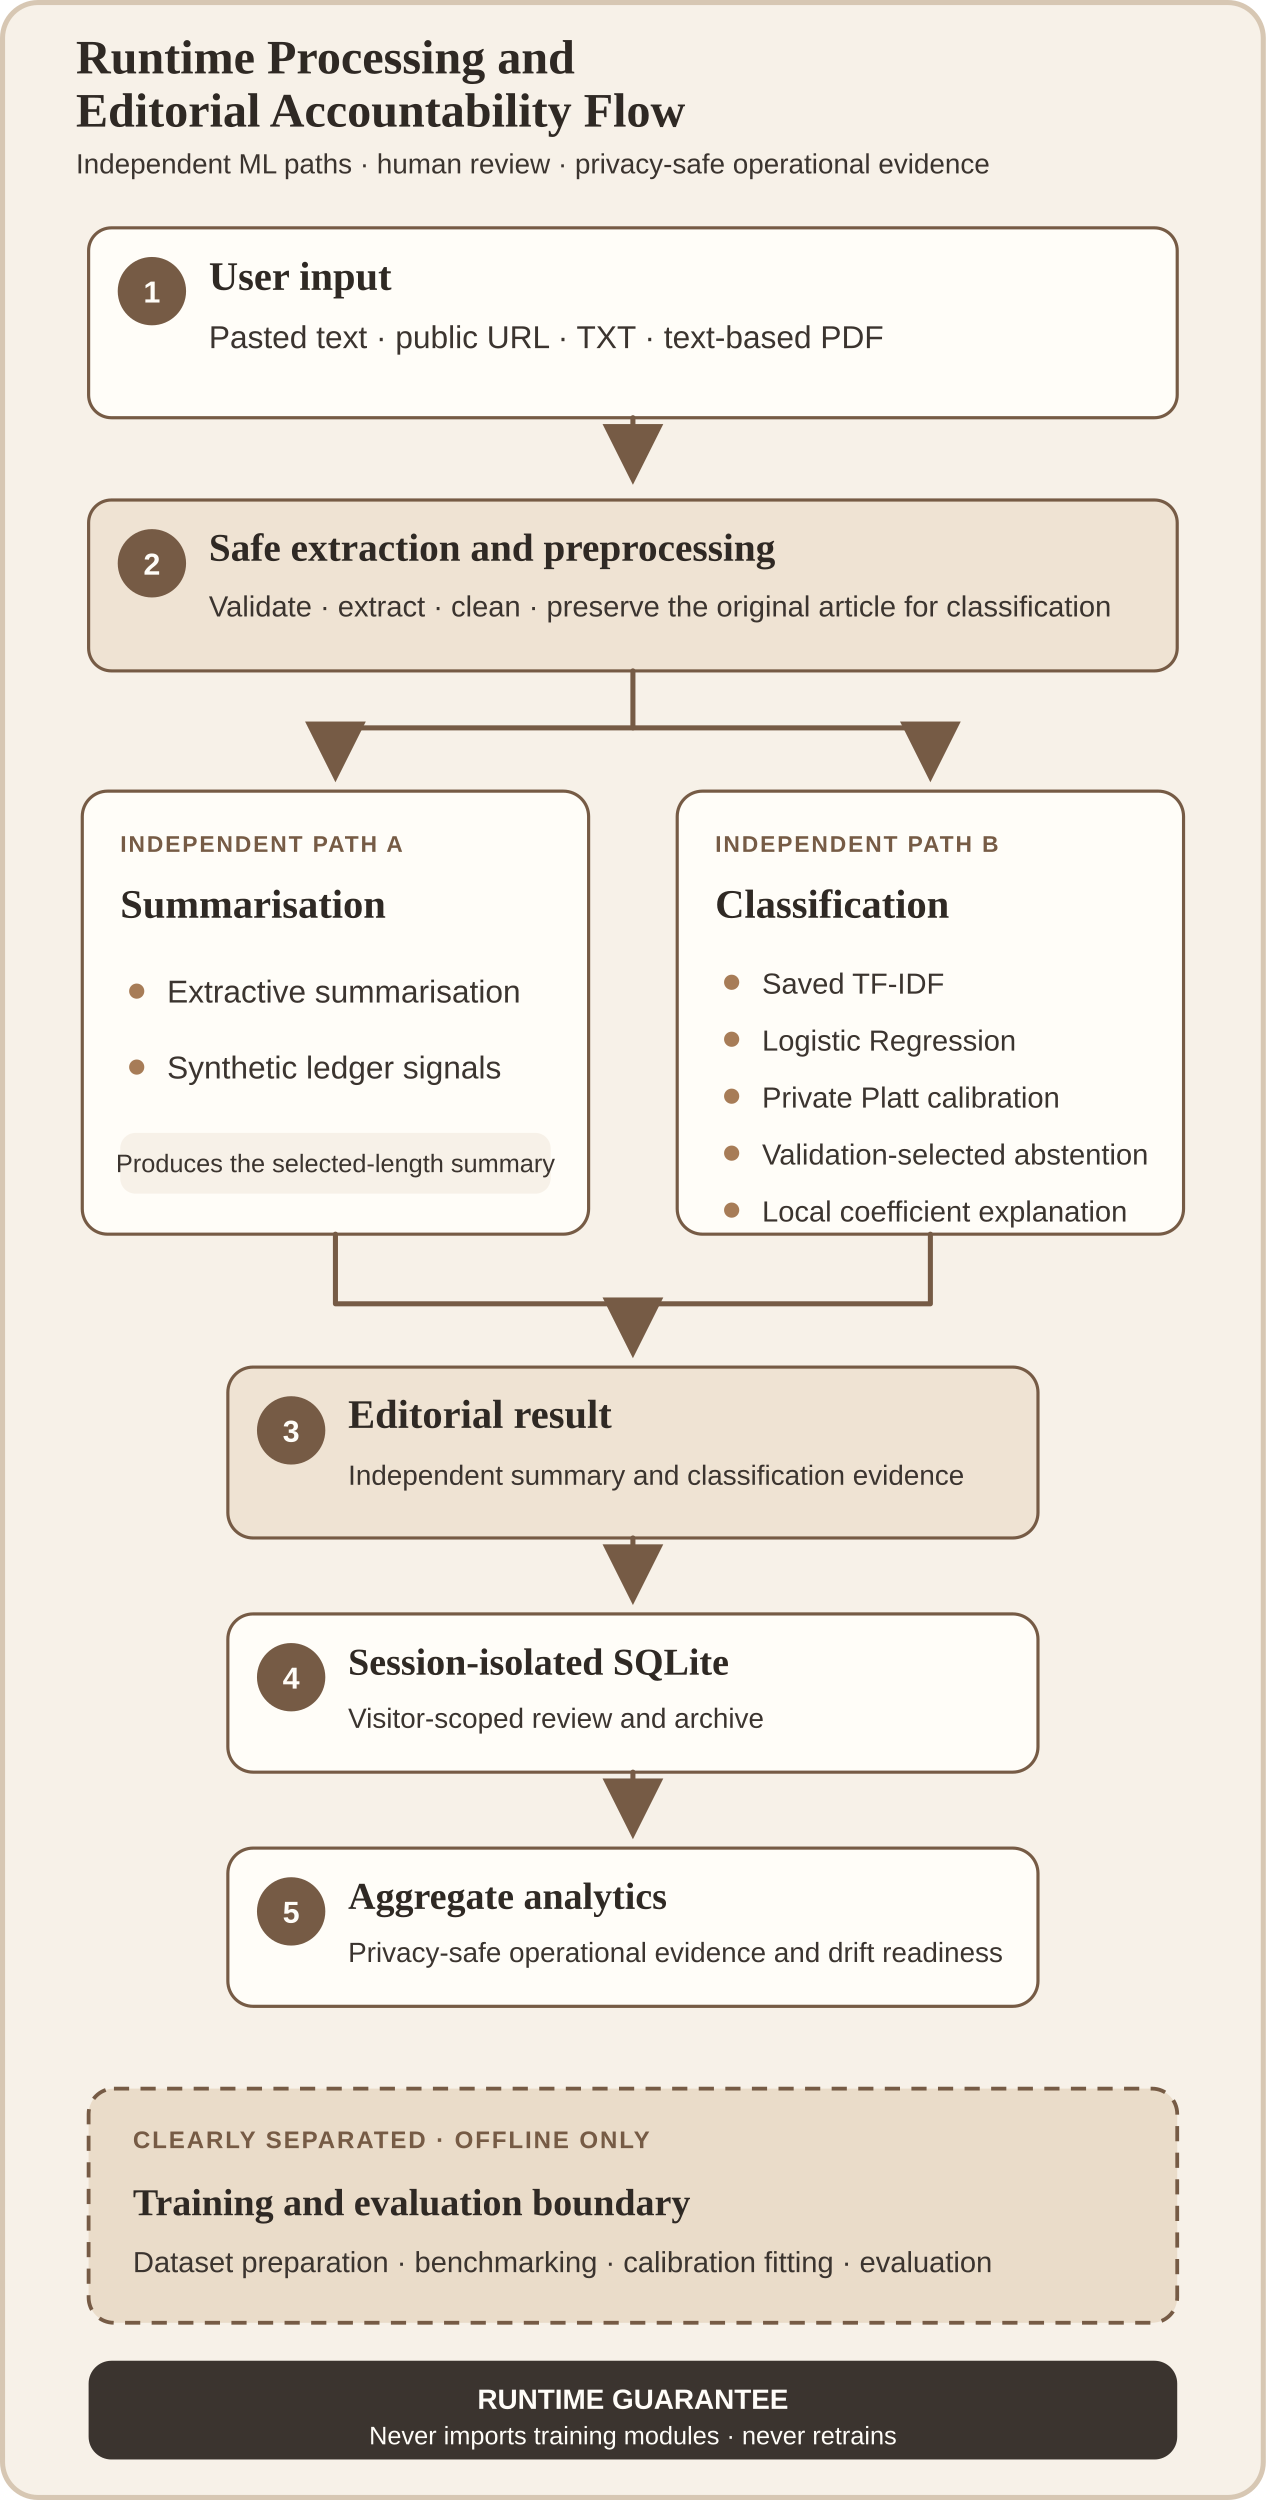
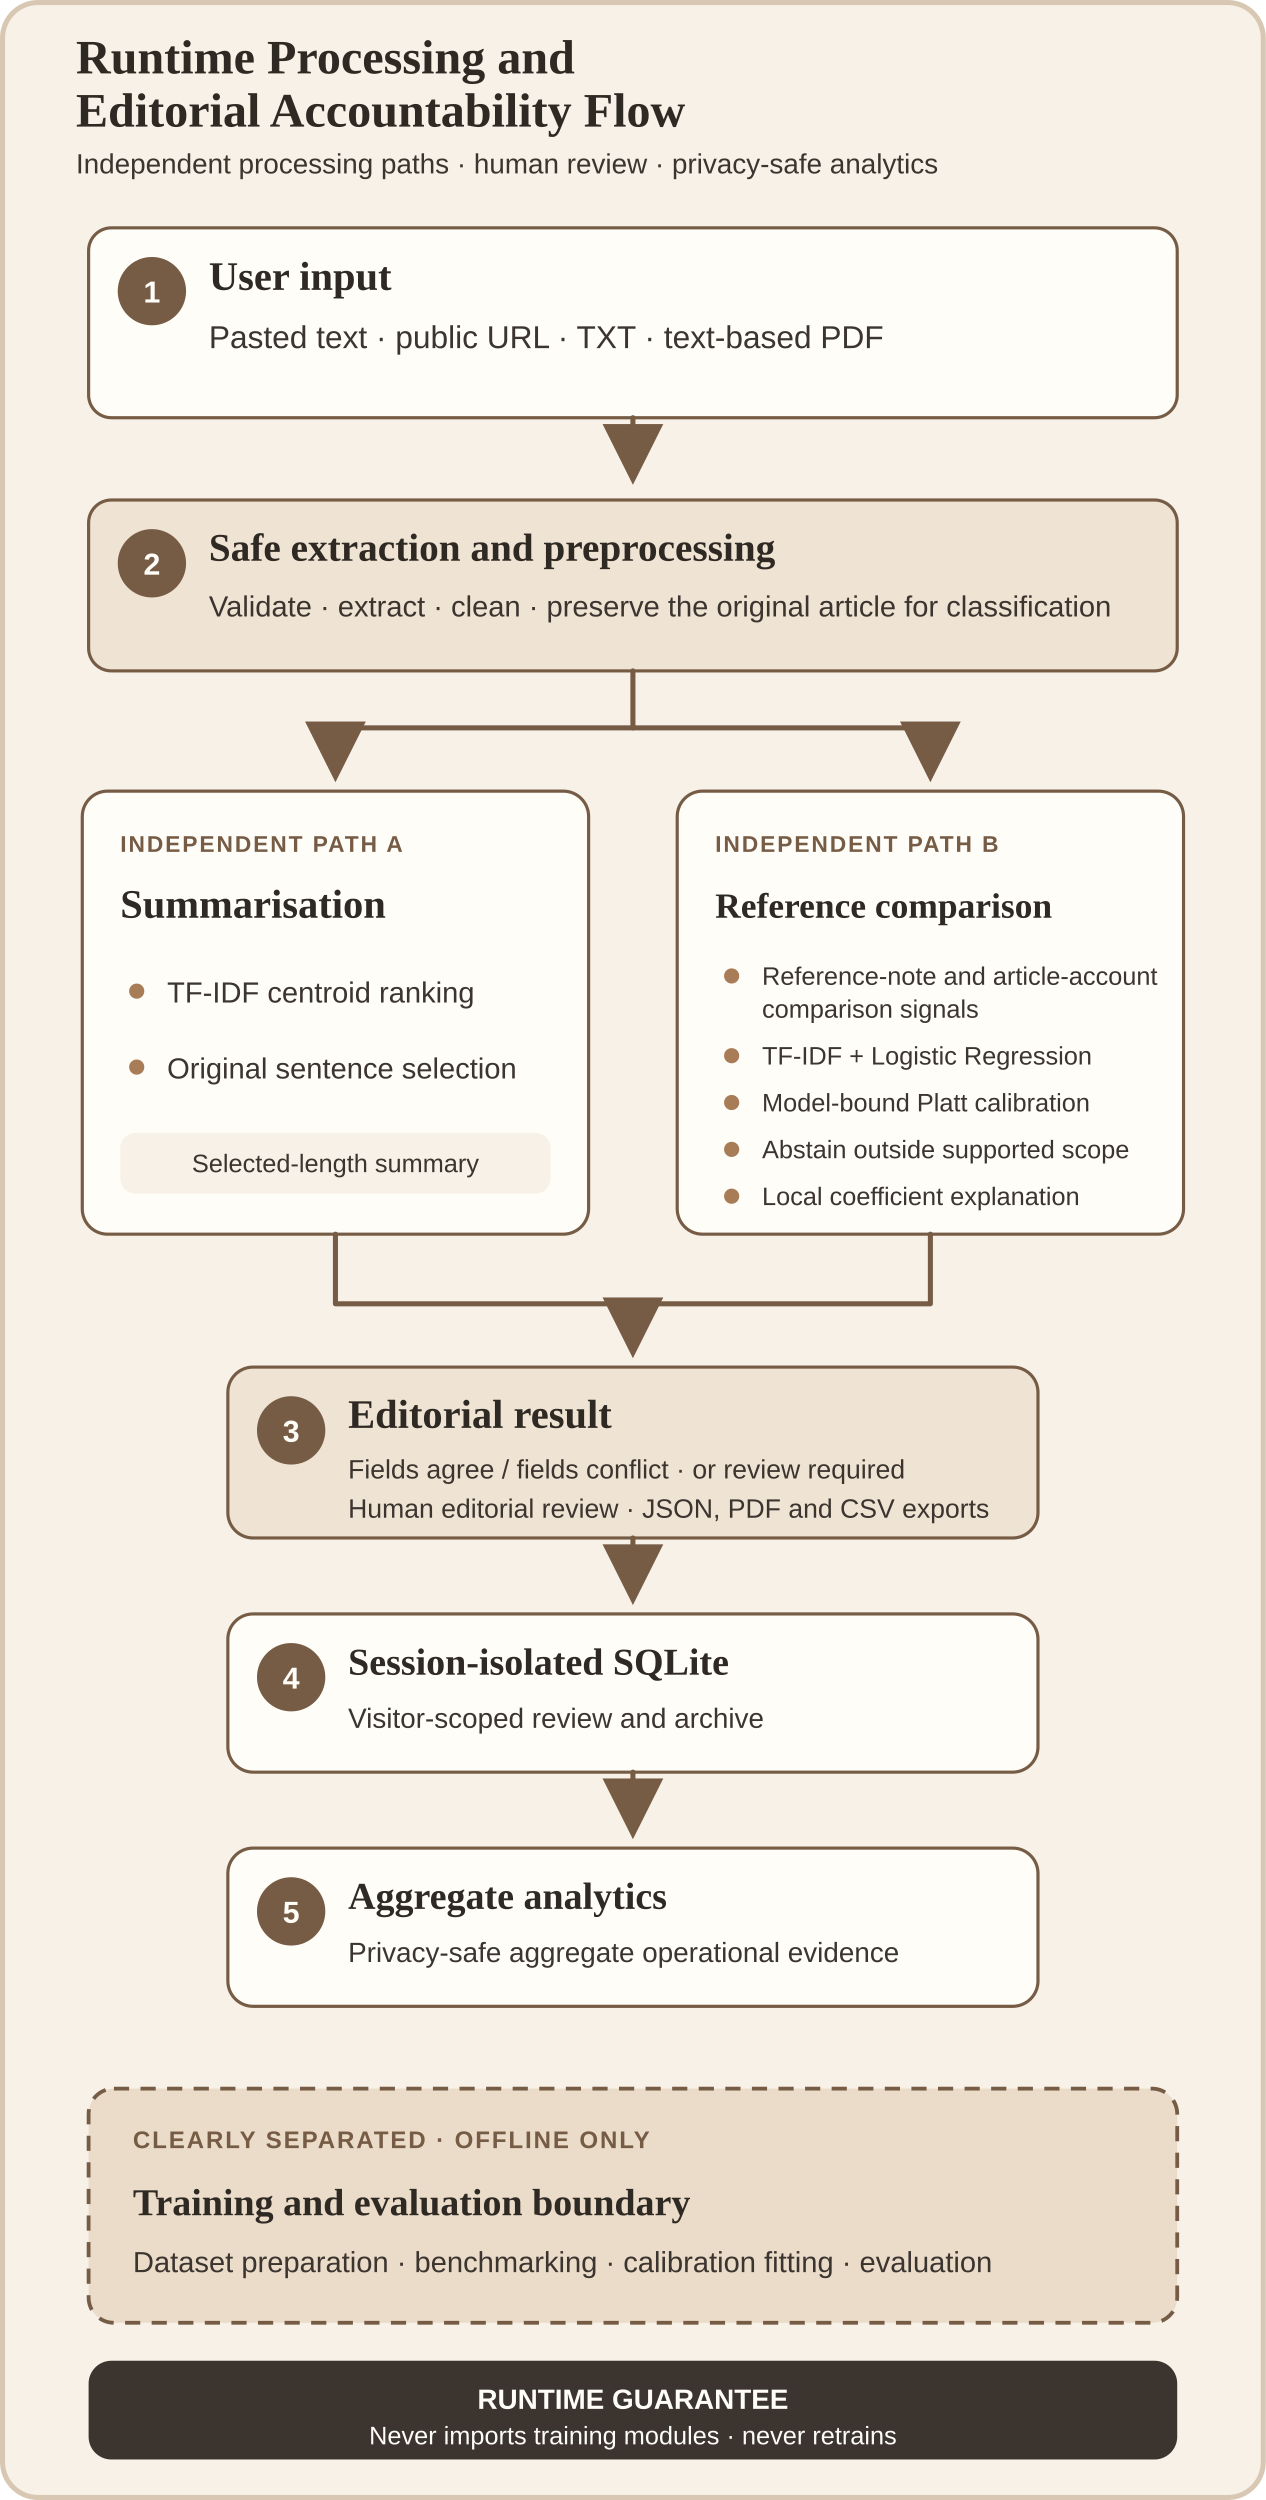
<svg xmlns="http://www.w3.org/2000/svg" width="1000" height="1975" viewBox="0 0 1000 1975" role="img" aria-labelledby="title desc" preserveAspectRatio="xMidYMid meet">
  <defs>
    <marker id="arrow" markerWidth="12" markerHeight="12" refX="10" refY="6" orient="auto" markerUnits="strokeWidth">
      <path d="M 0 0 L 12 6 L 0 12 z" fill="#765B45" />
    </marker>
    <style>
      .heading { font-family: Georgia, "Times New Roman", serif; fill: #2F2924; font-weight: 700; }
      .body { font-family: Arial, Helvetica, sans-serif; fill: #3B342F; }
      .eyebrow { font-family: Arial, Helvetica, sans-serif; fill: #765B45; font-weight: 700; letter-spacing: 1.5px; }
      .box { fill: #FFFDF8; stroke: #765B45; stroke-width: 2.5; }
      .soft { fill: #EFE3D3; stroke: #765B45; stroke-width: 2.5; }
      .accent { fill: #765B45; }
      .line { fill: none; stroke: #765B45; stroke-width: 4; stroke-linecap: round; stroke-linejoin: round; marker-end: url(#arrow); }
      .split { fill: none; stroke: #765B45; stroke-width: 4; stroke-linecap: round; stroke-linejoin: round; }
      .bullet { fill: #A77C57; }
    </style>
  </defs>
  <rect x="2" y="2" width="996" height="1971" rx="28" fill="#F7F1E8" stroke="#D7C7B3" stroke-width="4" />
  <text x="60" y="58" class="heading" font-size="38">Runtime Processing and</text>
  <text x="60" y="100" class="heading" font-size="38">Editorial Accountability Flow</text>
-   <text x="60" y="137" class="body" font-size="22">Independent ML paths · human review · privacy-safe operational evidence</text>
+   <text x="60" y="137" class="body" font-size="22">Independent processing paths · human review · privacy-safe analytics</text>
  <g transform="translate(0 25)">
    <rect x="70" y="155" width="860" height="150" rx="18" class="box" />
    <circle cx="120" cy="205" r="27" class="accent" />
    <text x="120" y="214" text-anchor="middle" font-family="Arial, Helvetica, sans-serif" font-size="24" font-weight="700" fill="#FFFDF8">1</text>
    <text x="165" y="204" class="heading" font-size="32">User input</text>
    <text x="165" y="250" class="body" font-size="25">Pasted text · public URL · TXT · text-based PDF</text>
    <path d="M 500 305 L 500 350" class="line" />
    <rect x="70" y="370" width="860" height="135" rx="18" class="soft" />
    <circle cx="120" cy="420" r="27" class="accent" />
    <text x="120" y="429" text-anchor="middle" font-family="Arial, Helvetica, sans-serif" font-size="24" font-weight="700" fill="#FFFDF8">2</text>
    <text x="165" y="418" class="heading" font-size="31">Safe extraction and preprocessing</text>
    <text x="165" y="462" class="body" font-size="23">Validate · extract · clean · preserve the original article for classification</text>
    <path d="M 500 505 L 500 550 L 265 550 L 265 585" class="split" />
    <path d="M 500 550 L 735 550 L 735 585" class="line" />
    <path d="M 265 550 L 265 585" class="line" />
    <rect x="65" y="600" width="400" height="350" rx="20" class="box" />
    <text x="95" y="648" class="eyebrow" font-size="18">INDEPENDENT PATH A</text>
    <text x="95" y="700" class="heading" font-size="32">Summarisation</text>
    <circle cx="108" cy="758" r="6" class="bullet" />
-     <text x="132" y="767" class="body" font-size="25">Extractive summarisation</text>
+     <text x="132" y="767" class="body" font-size="23">TF-IDF centroid ranking</text>
    <circle cx="108" cy="818" r="6" class="bullet" />
-     <text x="132" y="827" class="body" font-size="25">Synthetic ledger signals</text>
+     <text x="132" y="827" class="body" font-size="23">Original sentence selection</text>
    <rect x="95" y="870" width="340" height="48" rx="12" fill="#F7F1E8" />
-     <text x="265" y="901" text-anchor="middle" class="body" font-size="20">Produces the selected-length summary</text>
+     <text x="265" y="901" text-anchor="middle" class="body" font-size="20">Selected-length summary</text>
    <rect x="535" y="600" width="400" height="350" rx="20" class="box" />
    <text x="565" y="648" class="eyebrow" font-size="18">INDEPENDENT PATH B</text>
-     <text x="565" y="700" class="heading" font-size="32">Classification</text>
-     <circle cx="578" cy="751" r="6" class="bullet" />
-     <text x="602" y="760" class="body" font-size="23">Saved TF-IDF</text>
-     <circle cx="578" cy="796" r="6" class="bullet" />
-     <text x="602" y="805" class="body" font-size="23">Logistic Regression</text>
-     <circle cx="578" cy="841" r="6" class="bullet" />
-     <text x="602" y="850" class="body" font-size="23">Private Platt calibration</text>
-     <circle cx="578" cy="886" r="6" class="bullet" />
-     <text x="602" y="895" class="body" font-size="23">Validation-selected abstention</text>
-     <circle cx="578" cy="931" r="6" class="bullet" />
-     <text x="602" y="940" class="body" font-size="23">Local coefficient explanation</text>
+     <text x="565" y="700" class="heading" font-size="28">Reference comparison</text>
+     <circle cx="578" cy="746" r="6" class="bullet" />
+     <text x="602" y="753" class="body" font-size="20">Reference-note and article-account</text>
+     <text x="602" y="779" class="body" font-size="20">comparison signals</text>
+     <circle cx="578" cy="809" r="6" class="bullet" />
+     <text x="602" y="816" class="body" font-size="20">TF-IDF + Logistic Regression</text>
+     <circle cx="578" cy="846" r="6" class="bullet" />
+     <text x="602" y="853" class="body" font-size="20">Model-bound Platt calibration</text>
+     <circle cx="578" cy="883" r="6" class="bullet" />
+     <text x="602" y="890" class="body" font-size="20">Abstain outside supported scope</text>
+     <circle cx="578" cy="920" r="6" class="bullet" />
+     <text x="602" y="927" class="body" font-size="20">Local coefficient explanation</text>
    <path d="M 265 950 L 265 1005 L 500 1005" class="split" />
    <path d="M 735 950 L 735 1005 L 500 1005 L 500 1040" class="line" />
    <rect x="180" y="1055" width="640" height="135" rx="20" class="soft" />
    <circle cx="230" cy="1105" r="27" class="accent" />
    <text x="230" y="1114" text-anchor="middle" font-family="Arial, Helvetica, sans-serif" font-size="24" font-weight="700" fill="#FFFDF8">3</text>
    <text x="275" y="1103" class="heading" font-size="32">Editorial result</text>
-     <text x="275" y="1148" class="body" font-size="22">Independent summary and classification evidence</text>
+     <text x="275" y="1143" class="body" font-size="21">Fields agree / fields conflict · or review required</text>
+     <text x="275" y="1174" class="body" font-size="21">Human editorial review · JSON, PDF and CSV exports</text>
    <path d="M 500 1190 L 500 1235" class="line" />
    <rect x="180" y="1250" width="640" height="125" rx="20" class="box" />
    <circle cx="230" cy="1300" r="27" class="accent" />
    <text x="230" y="1309" text-anchor="middle" font-family="Arial, Helvetica, sans-serif" font-size="24" font-weight="700" fill="#FFFDF8">4</text>
    <text x="275" y="1298" class="heading" font-size="30">Session-isolated SQLite</text>
    <text x="275" y="1340" class="body" font-size="22">Visitor-scoped review and archive</text>
    <path d="M 500 1375 L 500 1420" class="line" />
    <rect x="180" y="1435" width="640" height="125" rx="20" class="box" />
    <circle cx="230" cy="1485" r="27" class="accent" />
    <text x="230" y="1494" text-anchor="middle" font-family="Arial, Helvetica, sans-serif" font-size="24" font-weight="700" fill="#FFFDF8">5</text>
    <text x="275" y="1483" class="heading" font-size="30">Aggregate analytics</text>
-     <text x="275" y="1525" class="body" font-size="22">Privacy-safe operational evidence and drift readiness</text>
+     <text x="275" y="1525" class="body" font-size="22">Privacy-safe aggregate operational evidence</text>
    <rect x="70" y="1625" width="860" height="185" rx="20" fill="#EADCC9" stroke="#765B45" stroke-width="3" stroke-dasharray="12 9" />
    <text x="105" y="1672" class="eyebrow" font-size="19">CLEARLY SEPARATED · OFFLINE ONLY</text>
    <text x="105" y="1725" class="heading" font-size="30">Training and evaluation boundary</text>
    <text x="105" y="1770" class="body" font-size="23">Dataset preparation · benchmarking · calibration fitting · evaluation</text>
    <rect x="70" y="1840" width="860" height="78" rx="18" fill="#3B342F" />
    <text x="500" y="1878" text-anchor="middle" font-family="Arial, Helvetica, sans-serif" font-size="22" font-weight="700" fill="#FFFDF8">RUNTIME GUARANTEE</text>
    <text x="500" y="1906" text-anchor="middle" font-family="Arial, Helvetica, sans-serif" font-size="20" fill="#FFFDF8">Never imports training modules · never retrains</text>
  </g>
</svg>
